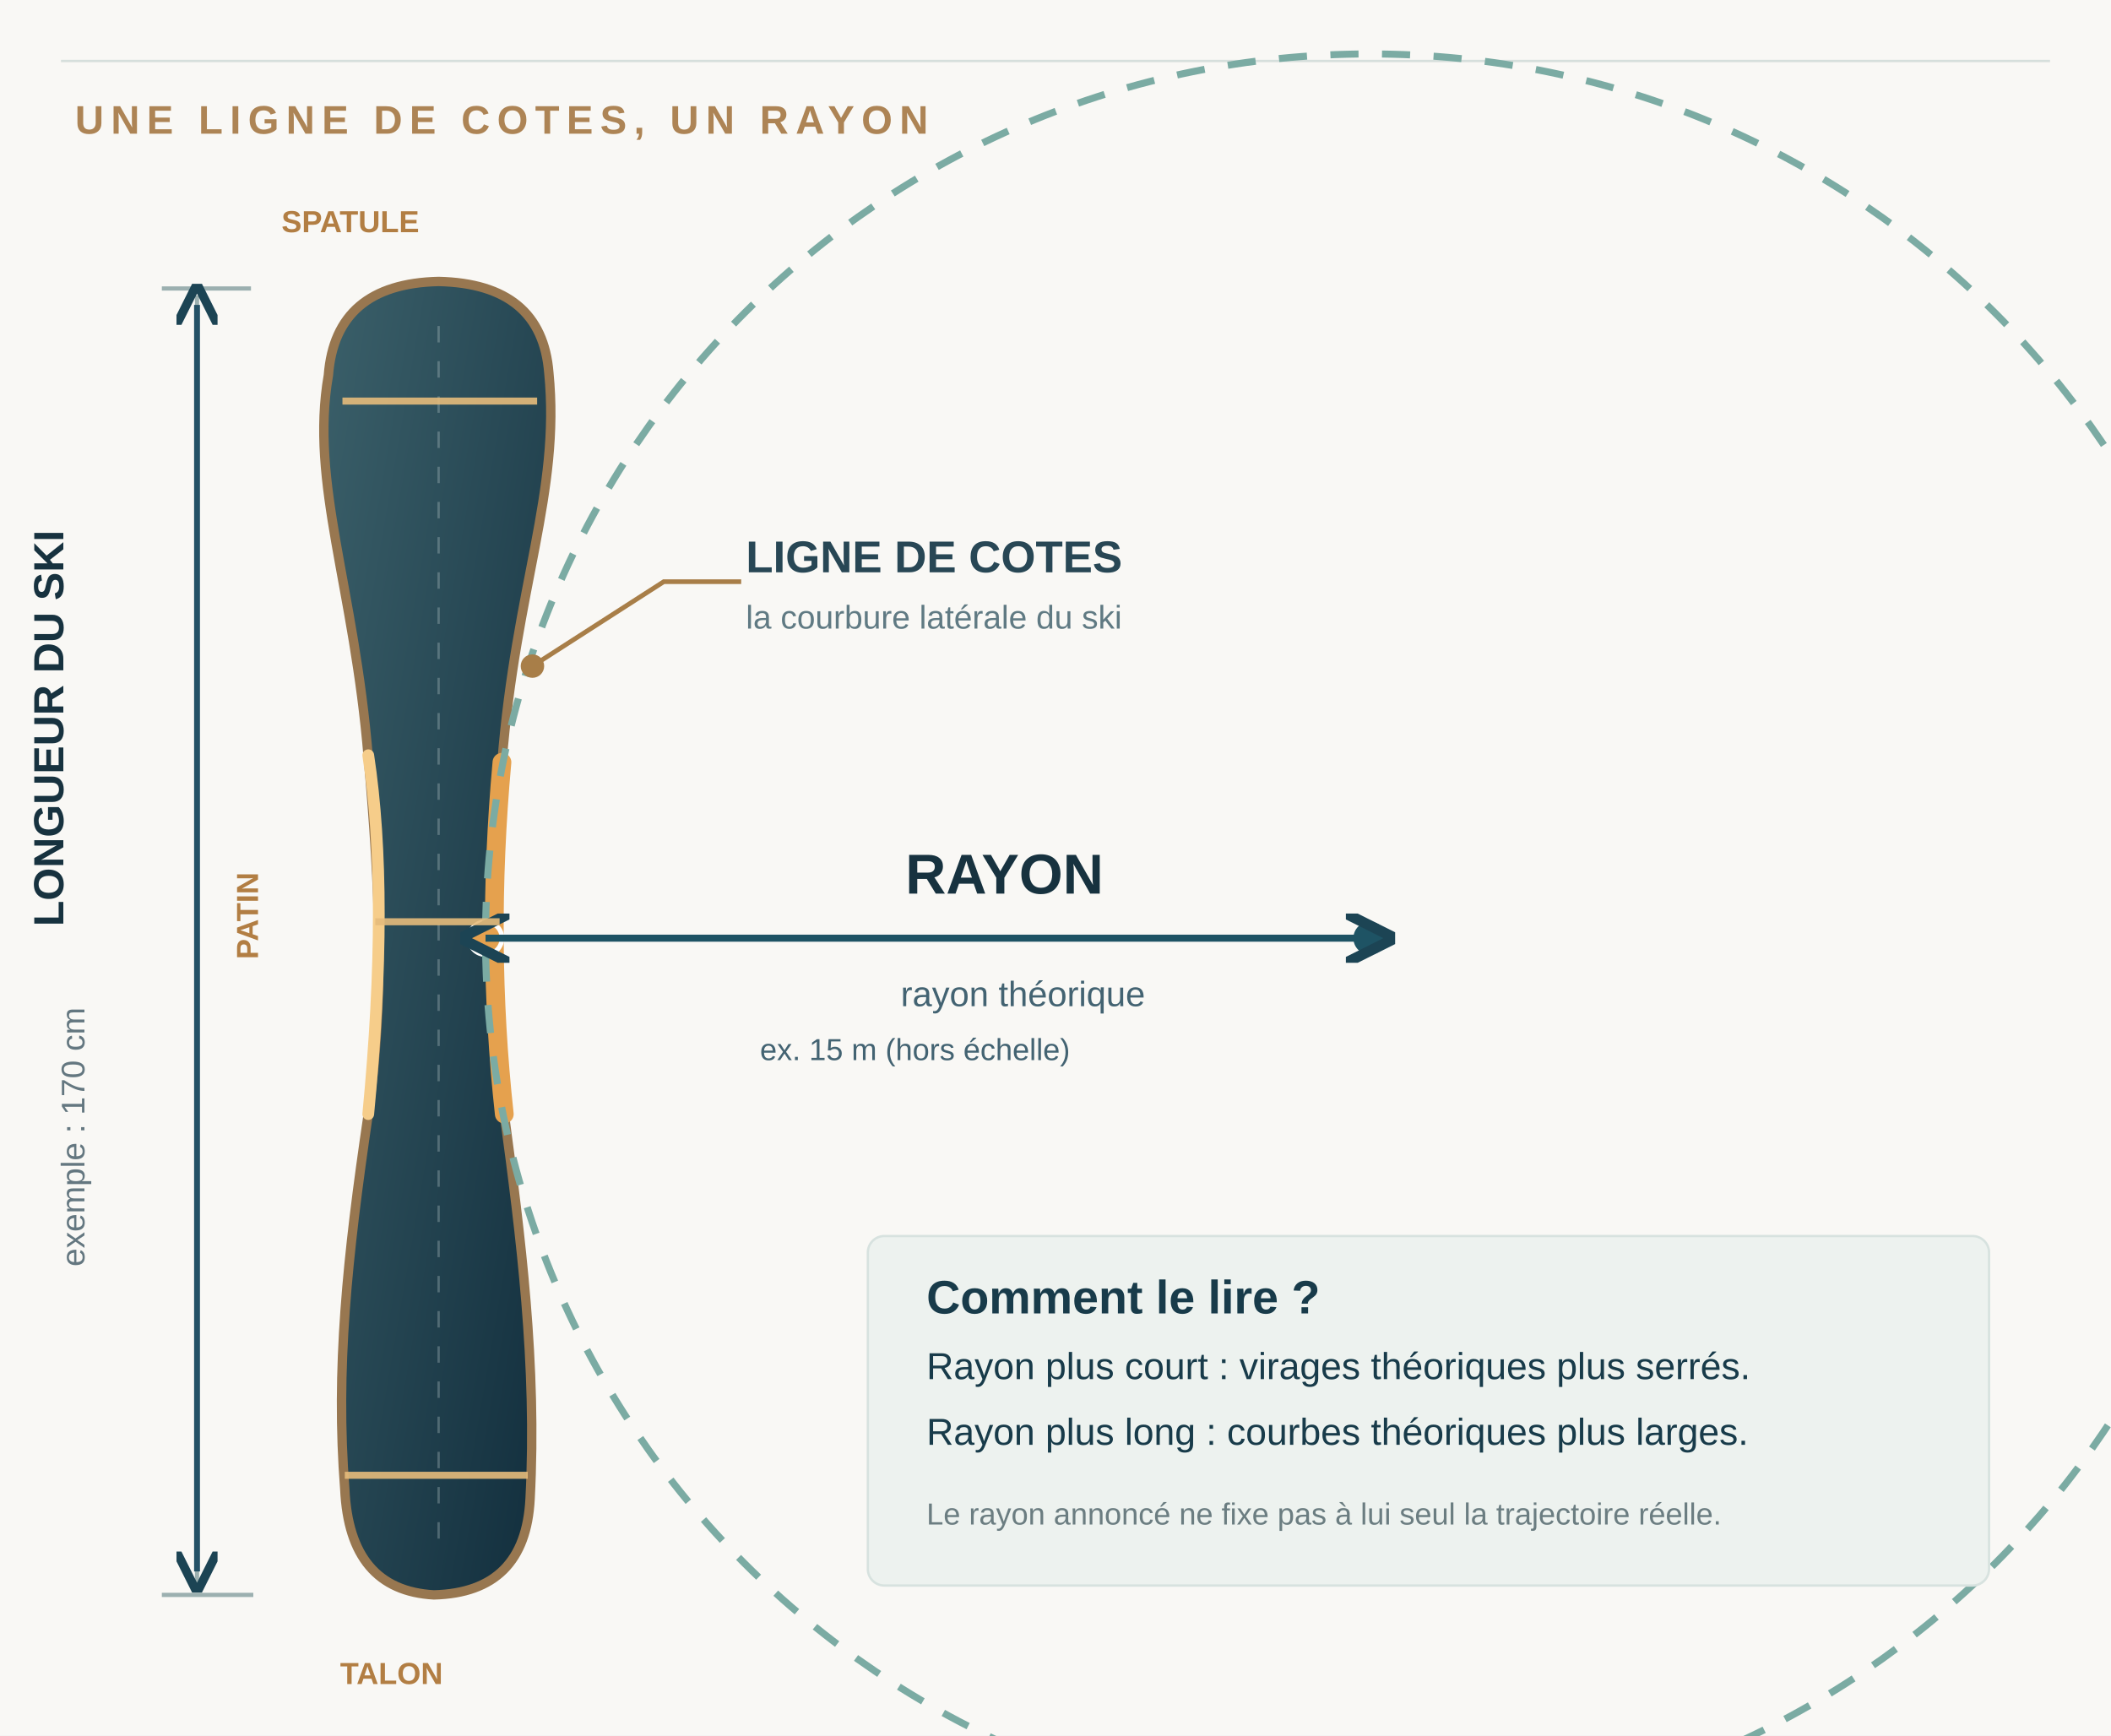
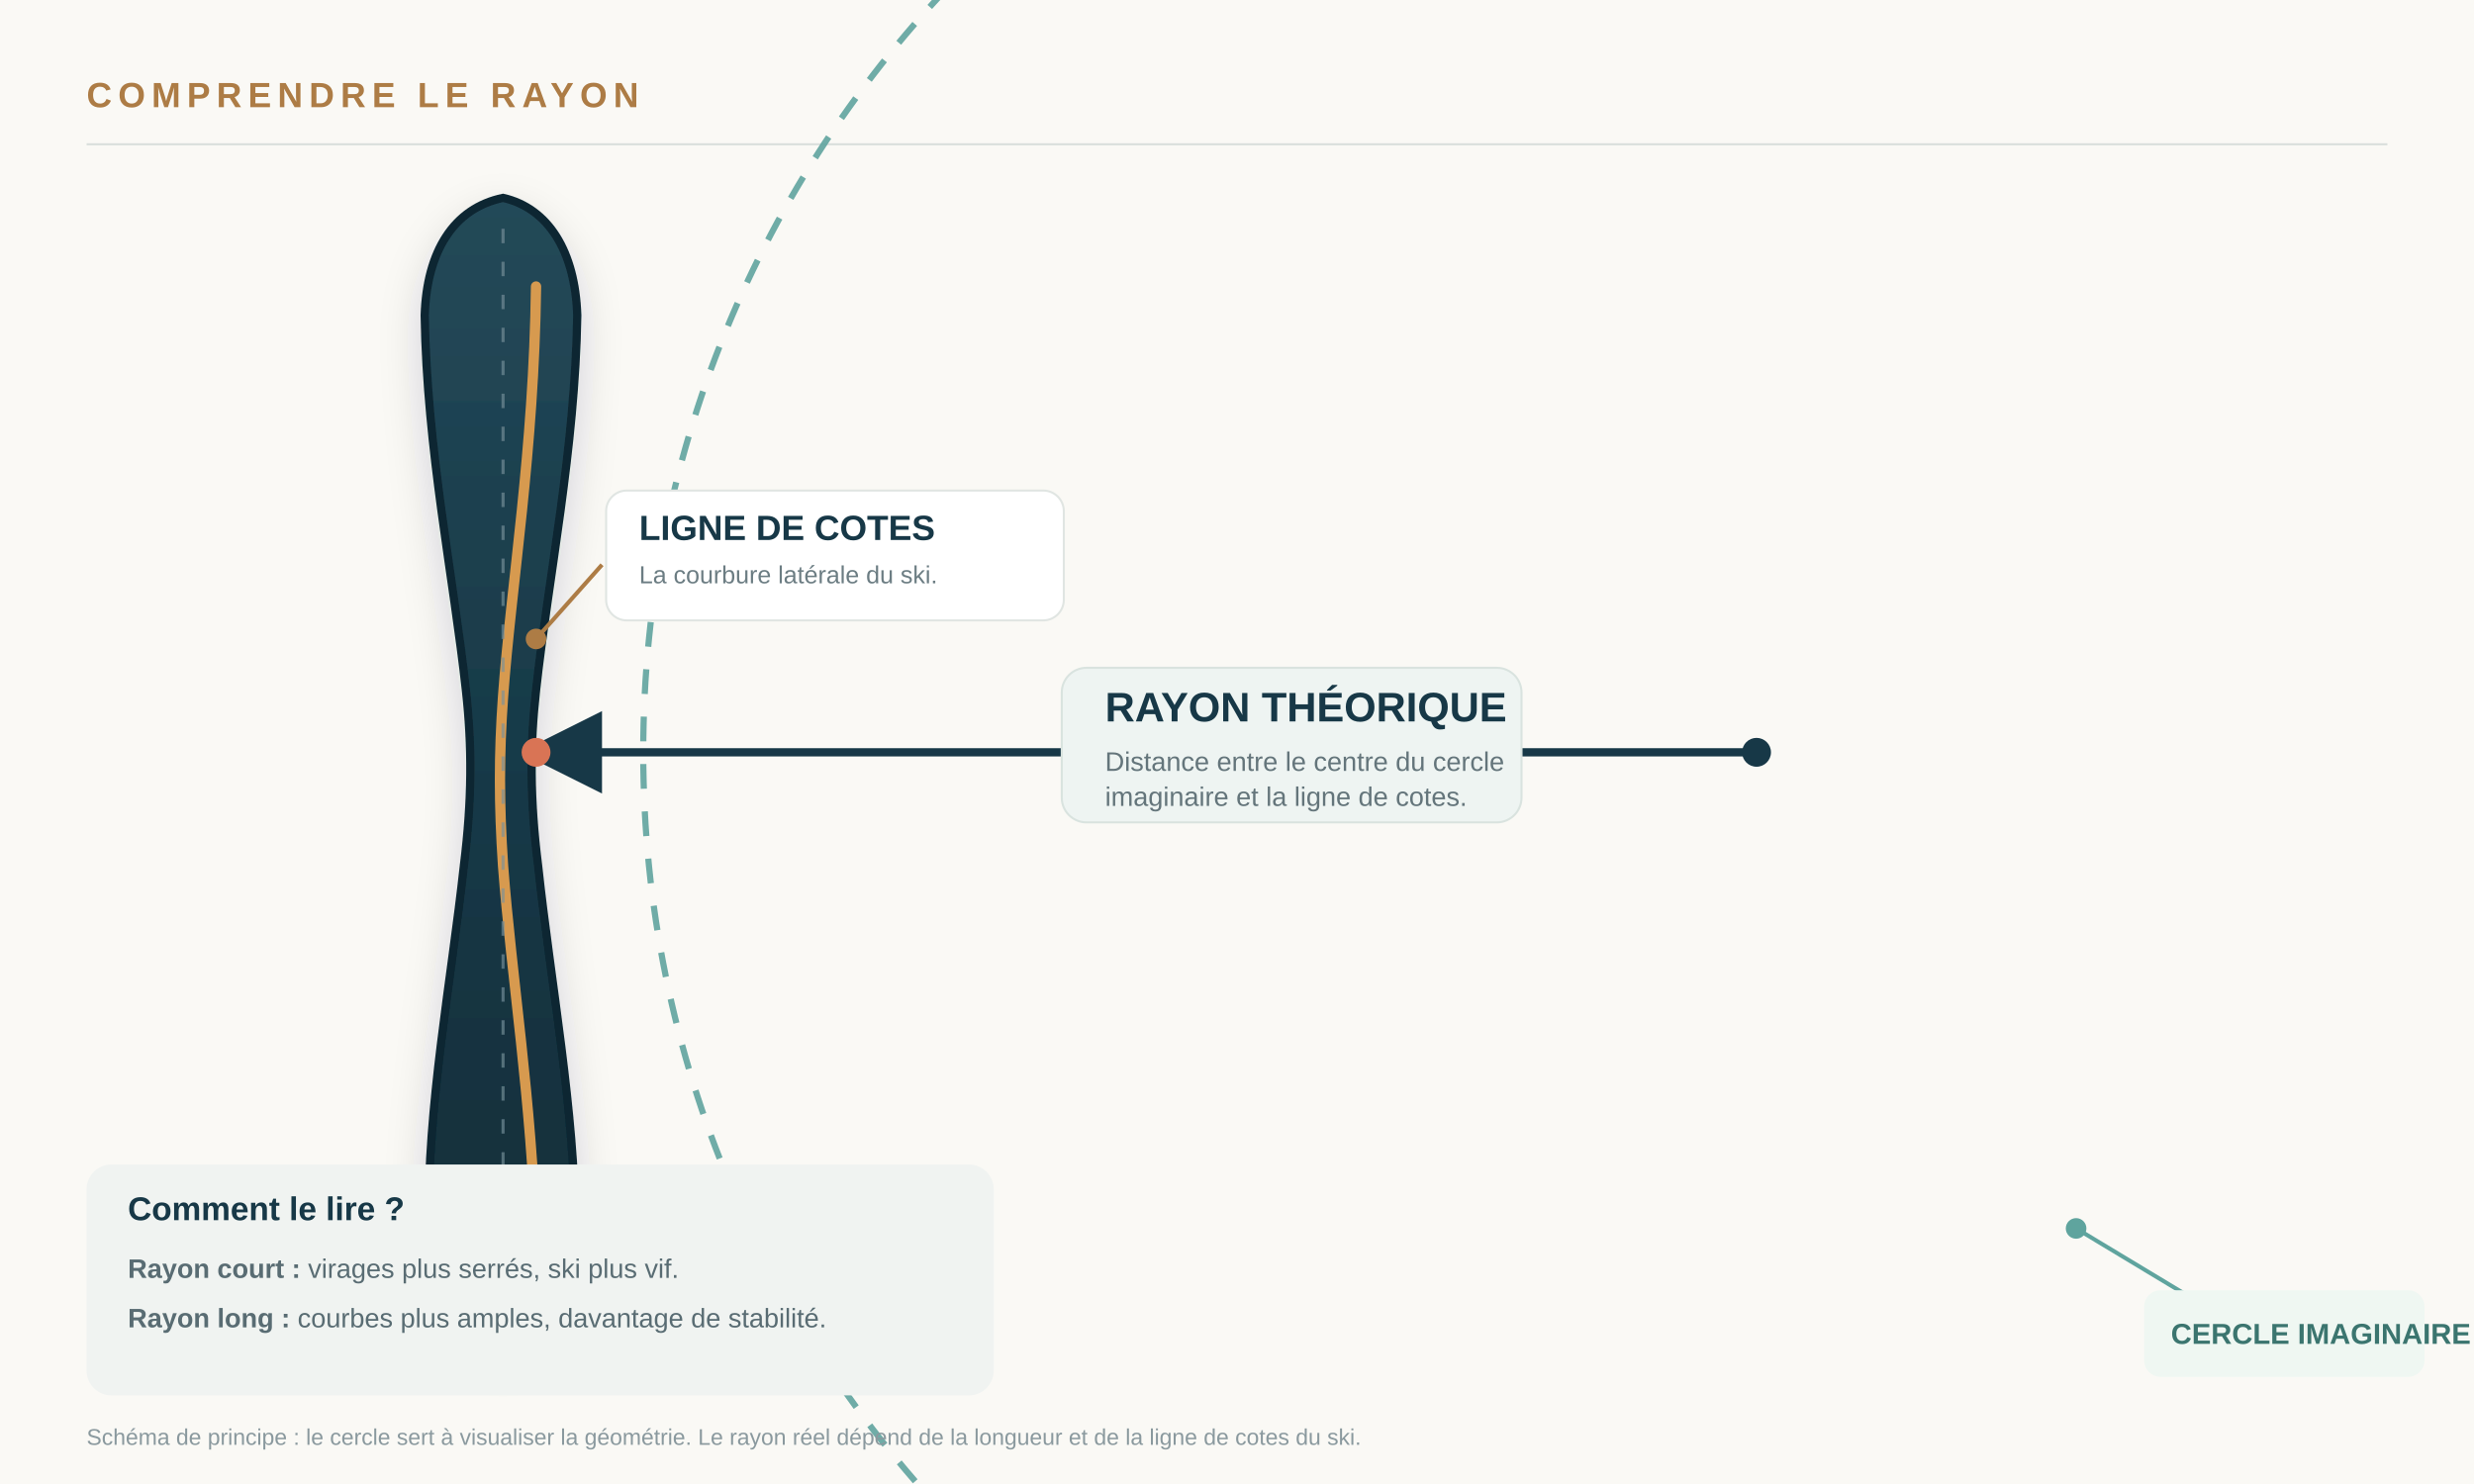
- <svg xmlns="http://www.w3.org/2000/svg" viewBox="0 0 900 740" role="img" aria-labelledby="rt rd">
+ <svg xmlns="http://www.w3.org/2000/svg" viewBox="0 0 1200 720" role="img" aria-labelledby="title desc">
  <defs>
-     <linearGradient id="rp" x1="0" y1="0" x2="1" y2="1">
-       <stop stop-color="#3b606a" />
-       <stop offset="1" stop-color="#112d3c" />
+     <linearGradient id="ski" x1="0" y1="0" x2="0" y2="1">
+       <stop offset="0" stop-color="#244958" />
+       <stop offset=".55" stop-color="#163846" />
+       <stop offset="1" stop-color="#102c38" />
    </linearGradient>
-     <marker id="arr" markerWidth="7" markerHeight="7" refX="3.4" refY="3.5" orient="auto-start-reverse">
-       <path d="M0 0L7 3.5L0 7" fill="none" stroke="#1c4454" stroke-width="1.5" />
+     <filter id="shadow" x="-30%" y="-20%" width="160%" height="160%">
+       <feDropShadow dx="0" dy="8" stdDeviation="10" flood-color="#14303b" flood-opacity=".16" />
+     </filter>
+     <marker id="arrow" markerWidth="10" markerHeight="10" refX="8" refY="5" orient="auto">
+       <path d="M0,0 L10,5 L0,10 z" fill="#173847" />
    </marker>
  </defs>
-   <rect width="900" height="740" fill="#f9f8f5" />
-   <path d="M26 26H874" stroke="#d6dfdc" />
-   <text x="32" y="57" fill="#ad8455" font-family="Arial" font-size="17" letter-spacing="3" font-weight="700">UNE LIGNE DE COTES, UN RAYON</text>
-   <path d="M187 120Q143 121 140 160C132 206 151 250 157 323C162 380 164 425 157 475C148 536 143 584 147 635Q149 678 185 680Q224 679 226 639C229 582 222 527 215 475C207 419 210 382 214 325C220 250 239 210 234 159Q231 121 187 120Z" fill="url(#rp)" stroke="#987750" stroke-width="4" />
-   <path d="M157 322Q166 381 157 475" stroke="#f6cd8a" stroke-width="5" stroke-linecap="round" fill="none" />
-   <path d="M214 325Q208 381 215 475" stroke="#f6cd8a" stroke-width="5" stroke-linecap="round" fill="none" />
-   <path d="M187 139V661" stroke="#c7d4d5" opacity=".3" stroke-dasharray="7 8" />
-   <path d="M214 325Q207 402 215 475" stroke="#e5a14e" stroke-width="8" stroke-linecap="round" fill="none" />
-   <circle cx="207" cy="400" r="7" fill="#e5a14e" stroke="#fff" stroke-width="2" />
-   <circle cx="584" cy="400" r="377" fill="none" stroke="#7baba3" stroke-dasharray="12 10" stroke-width="3" />
-   <circle cx="584" cy="400" r="7" fill="#1e5364" />
-   <path d="M207 400H584" fill="none" stroke="#1e5364" stroke-width="3" marker-start="url(#arr)" marker-end="url(#arr)" />
-   <path d="M107 123H69 M108 680H69 M84 126V677" stroke="#9cb0b0" stroke-width="1.8" fill="none" />
-   <path d="M84 130V670" fill="none" stroke="#245166" stroke-width="2.5" marker-start="url(#arr)" marker-end="url(#arr)" />
-   <g font-family="Arial,Helvetica,sans-serif" fill="#17323f">
-     <text x="27" y="395" font-size="18" font-weight="700" transform="rotate(-90 27 395)">LONGUEUR DU SKI</text>
-     <text x="36" y="540" font-size="14" transform="rotate(-90 36 540)" fill="#647780">exemple : 170 cm</text>
-     <text x="386" y="381" font-weight="700" font-size="24">RAYON</text>
-     <text x="384" y="429" font-size="15" fill="#436372">rayon théorique</text>
-     <text x="324" y="452" font-size="13" fill="#436372">ex. 15 m (hors échelle)</text>
+   <rect width="1200" height="720" fill="#faf9f5" />
+   <text x="42" y="52" font-family="Arial,sans-serif" font-size="17" font-weight="700" letter-spacing="3" fill="#ad7c45">COMPRENDRE LE RAYON</text>
+   <line x1="42" y1="70" x2="1158" y2="70" stroke="#d9dfdc" />
+   <circle cx="852" cy="365" r="540" fill="none" stroke="#5fa49e" stroke-width="3" stroke-dasharray="12 11" opacity=".9" />
+   <circle cx="852" cy="365" r="7" fill="#173847" />
+   <g filter="url(#shadow)">
+     <path d="M244 96            C220 101 207 122 206 153            C207 218 220 280 226 335            C229 362 229 388 225 420            C219 475 207 538 208 594            C209 625 222 645 244 650            C266 645 278 626 279 595            C279 540 267 476 261 420            C257 388 257 362 260 335            C266 280 279 218 280 153            C279 122 266 101 244 96 Z" fill="url(#ski)" stroke="#0e2631" stroke-width="4" />
+     <path d="M260 139            C259 219 248 283 244 338            C242 366 242 390 244 420            C248 473 258 535 260 602" fill="none" stroke="#d79a50" stroke-width="5" stroke-linecap="round" />
+     <path d="M244 111 L244 634" stroke="#78909a" stroke-width="1.5" stroke-dasharray="7 9" opacity=".65" />
  </g>
-   <path d="M227 284L283 248L316 248" stroke="#a87e48" stroke-width="2" fill="none" />
-   <circle cx="227" cy="284" r="5" fill="#a87e48" />
-   <text x="318" y="244" font-family="Arial" font-weight="700" fill="#284755" font-size="19">LIGNE DE COTES</text>
-   <text x="318" y="268" fill="#607a83" font-family="Arial" font-size="14">la courbure latérale du ski</text>
-   <path d="M146 171H229 M160 393H213 M147 629H225" stroke="#e6bb7b" stroke-width="3" opacity=".9" />
-   <g font-family="Arial" font-size="13" fill="#b27e43" font-weight="700">
-     <text x="120" y="99">SPATULE</text>
-     <text x="145" y="718">TALON</text>
-     <text x="110" y="409" transform="rotate(-90 110 409)">PATIN</text>
+   <g font-family="Arial,sans-serif">
+     <line x1="292" y1="274" x2="260" y2="310" stroke="#ad7c45" stroke-width="2" />
+     <circle cx="260" cy="310" r="5" fill="#ad7c45" />
+     <rect x="294" y="238" width="222" height="63" rx="10" fill="#fff" stroke="#e0e5e2" />
+     <text x="310" y="262" font-size="17" font-weight="800" fill="#173847">LIGNE DE COTES</text>
+     <text x="310" y="283" font-size="12" fill="#6c7d83">La courbure latérale du ski.</text>
  </g>
-   <rect x="370" y="527" width="478" height="149" rx="7" fill="#edf2ef" stroke="#d7e2df" />
-   <g font-family="Arial,Helvetica,sans-serif" fill="#183b4a">
-     <text x="395" y="560" font-weight="700" font-size="20">Comment le lire ?</text>
-     <text x="395" y="588" font-size="16">Rayon plus court : virages théoriques plus serrés.</text>
-     <text x="395" y="616" font-size="16">Rayon plus long : courbes théoriques plus larges.</text>
-     <text x="395" y="650" font-size="13" fill="#6b7d81">Le rayon annoncé ne fixe pas à lui seul la trajectoire réelle.</text>
+   <line x1="852" y1="365" x2="260" y2="365" stroke="#173847" stroke-width="4" marker-end="url(#arrow)" />
+   <circle cx="260" cy="365" r="7" fill="#d97455" />
+   <rect x="515" y="324" width="223" height="75" rx="12" fill="#eef4f2" stroke="#d9e3df" />
+   <text x="536" y="350" font-family="Arial,sans-serif" font-size="20" font-weight="800" fill="#173847">RAYON THÉORIQUE</text>
+   <text x="536" y="374" font-family="Arial,sans-serif" font-size="13" fill="#64757b">Distance entre le centre du cercle</text>
+   <text x="536" y="391" font-family="Arial,sans-serif" font-size="13" fill="#64757b">imaginaire et la ligne de cotes.</text>
+   <line x1="1007" y1="596" x2="1080" y2="640" stroke="#5fa49e" stroke-width="2" />
+   <circle cx="1007" cy="596" r="5" fill="#5fa49e" />
+   <rect x="1040" y="626" width="136" height="42" rx="8" fill="#eff7f2" />
+   <text x="1053" y="652" font-family="Arial,sans-serif" font-size="14" font-weight="700" fill="#3b756f">CERCLE IMAGINAIRE</text>
+   <g font-family="Arial,sans-serif">
+     <rect x="42" y="565" width="440" height="112" rx="12" fill="#f0f3f1" />
+     <text x="62" y="592" font-size="16" font-weight="800" fill="#173847">Comment le lire ?</text>
+     <text x="62" y="620" font-size="13" fill="#596c73">
+       <tspan x="62" dy="0">
+         <tspan font-weight="700">Rayon court :</tspan> virages plus serrés, ski plus vif.</tspan>
+       <tspan x="62" dy="24">
+         <tspan font-weight="700">Rayon long :</tspan> courbes plus amples, davantage de stabilité.</tspan>
+     </text>
  </g>
+   <text x="42" y="701" font-family="Arial,sans-serif" font-size="11" fill="#8a999e">Schéma de principe : le cercle sert à visualiser la géométrie. Le rayon réel dépend de la longueur et de la ligne de cotes du ski.</text>
</svg>
